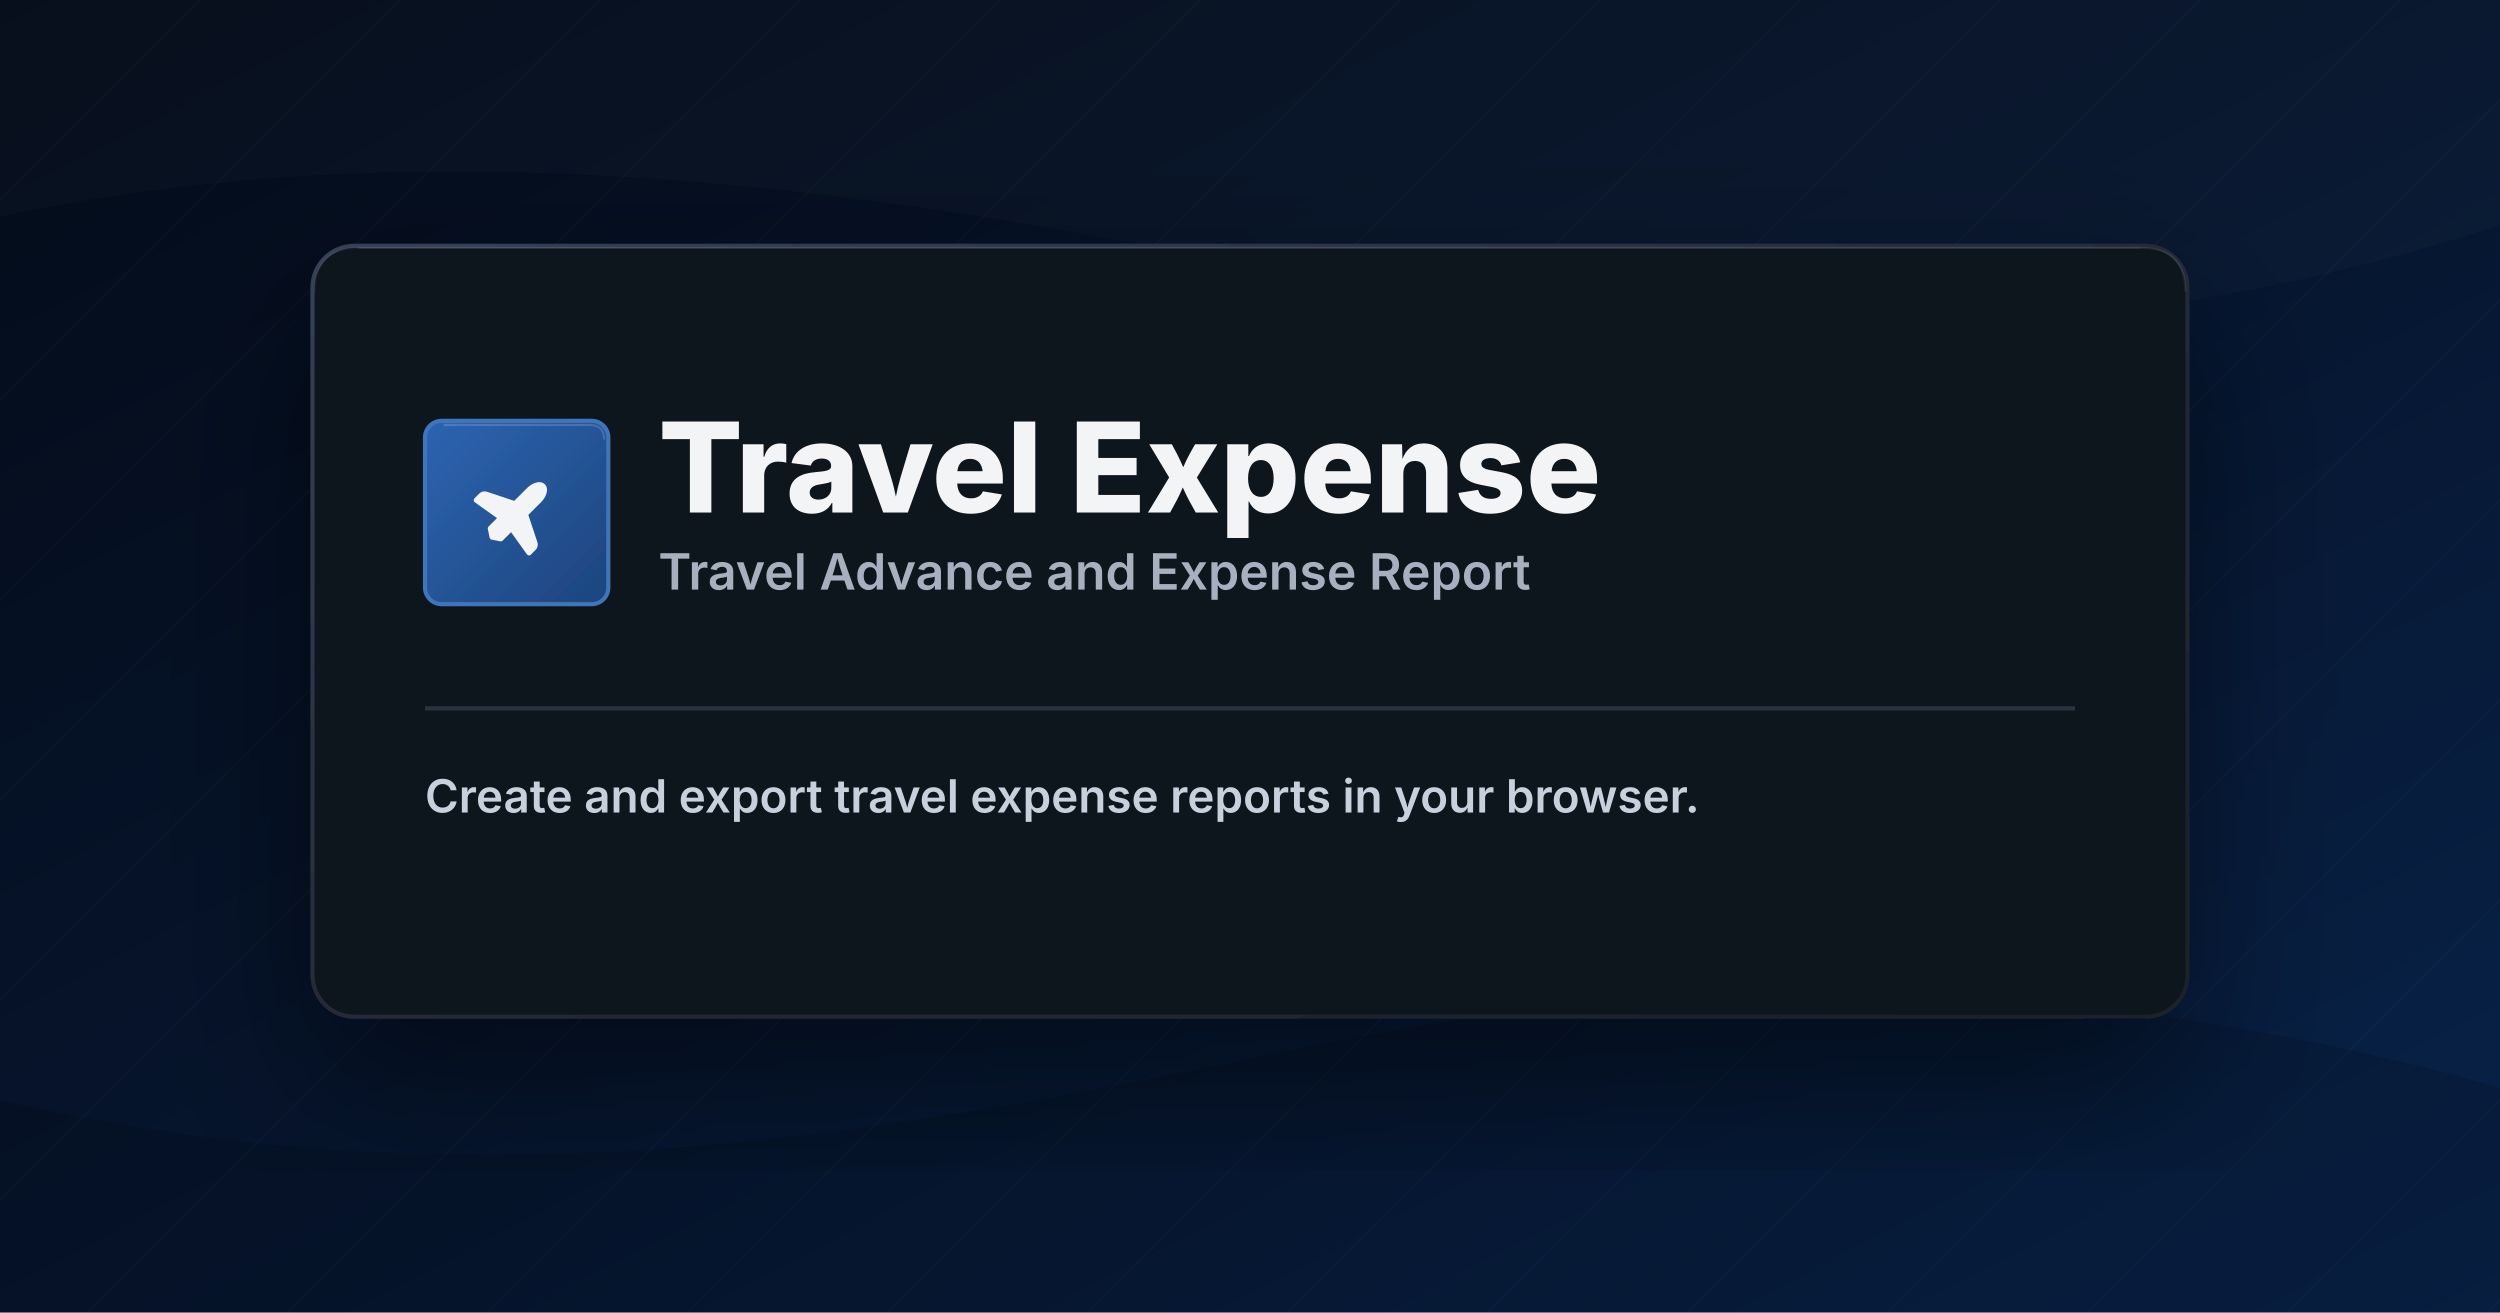
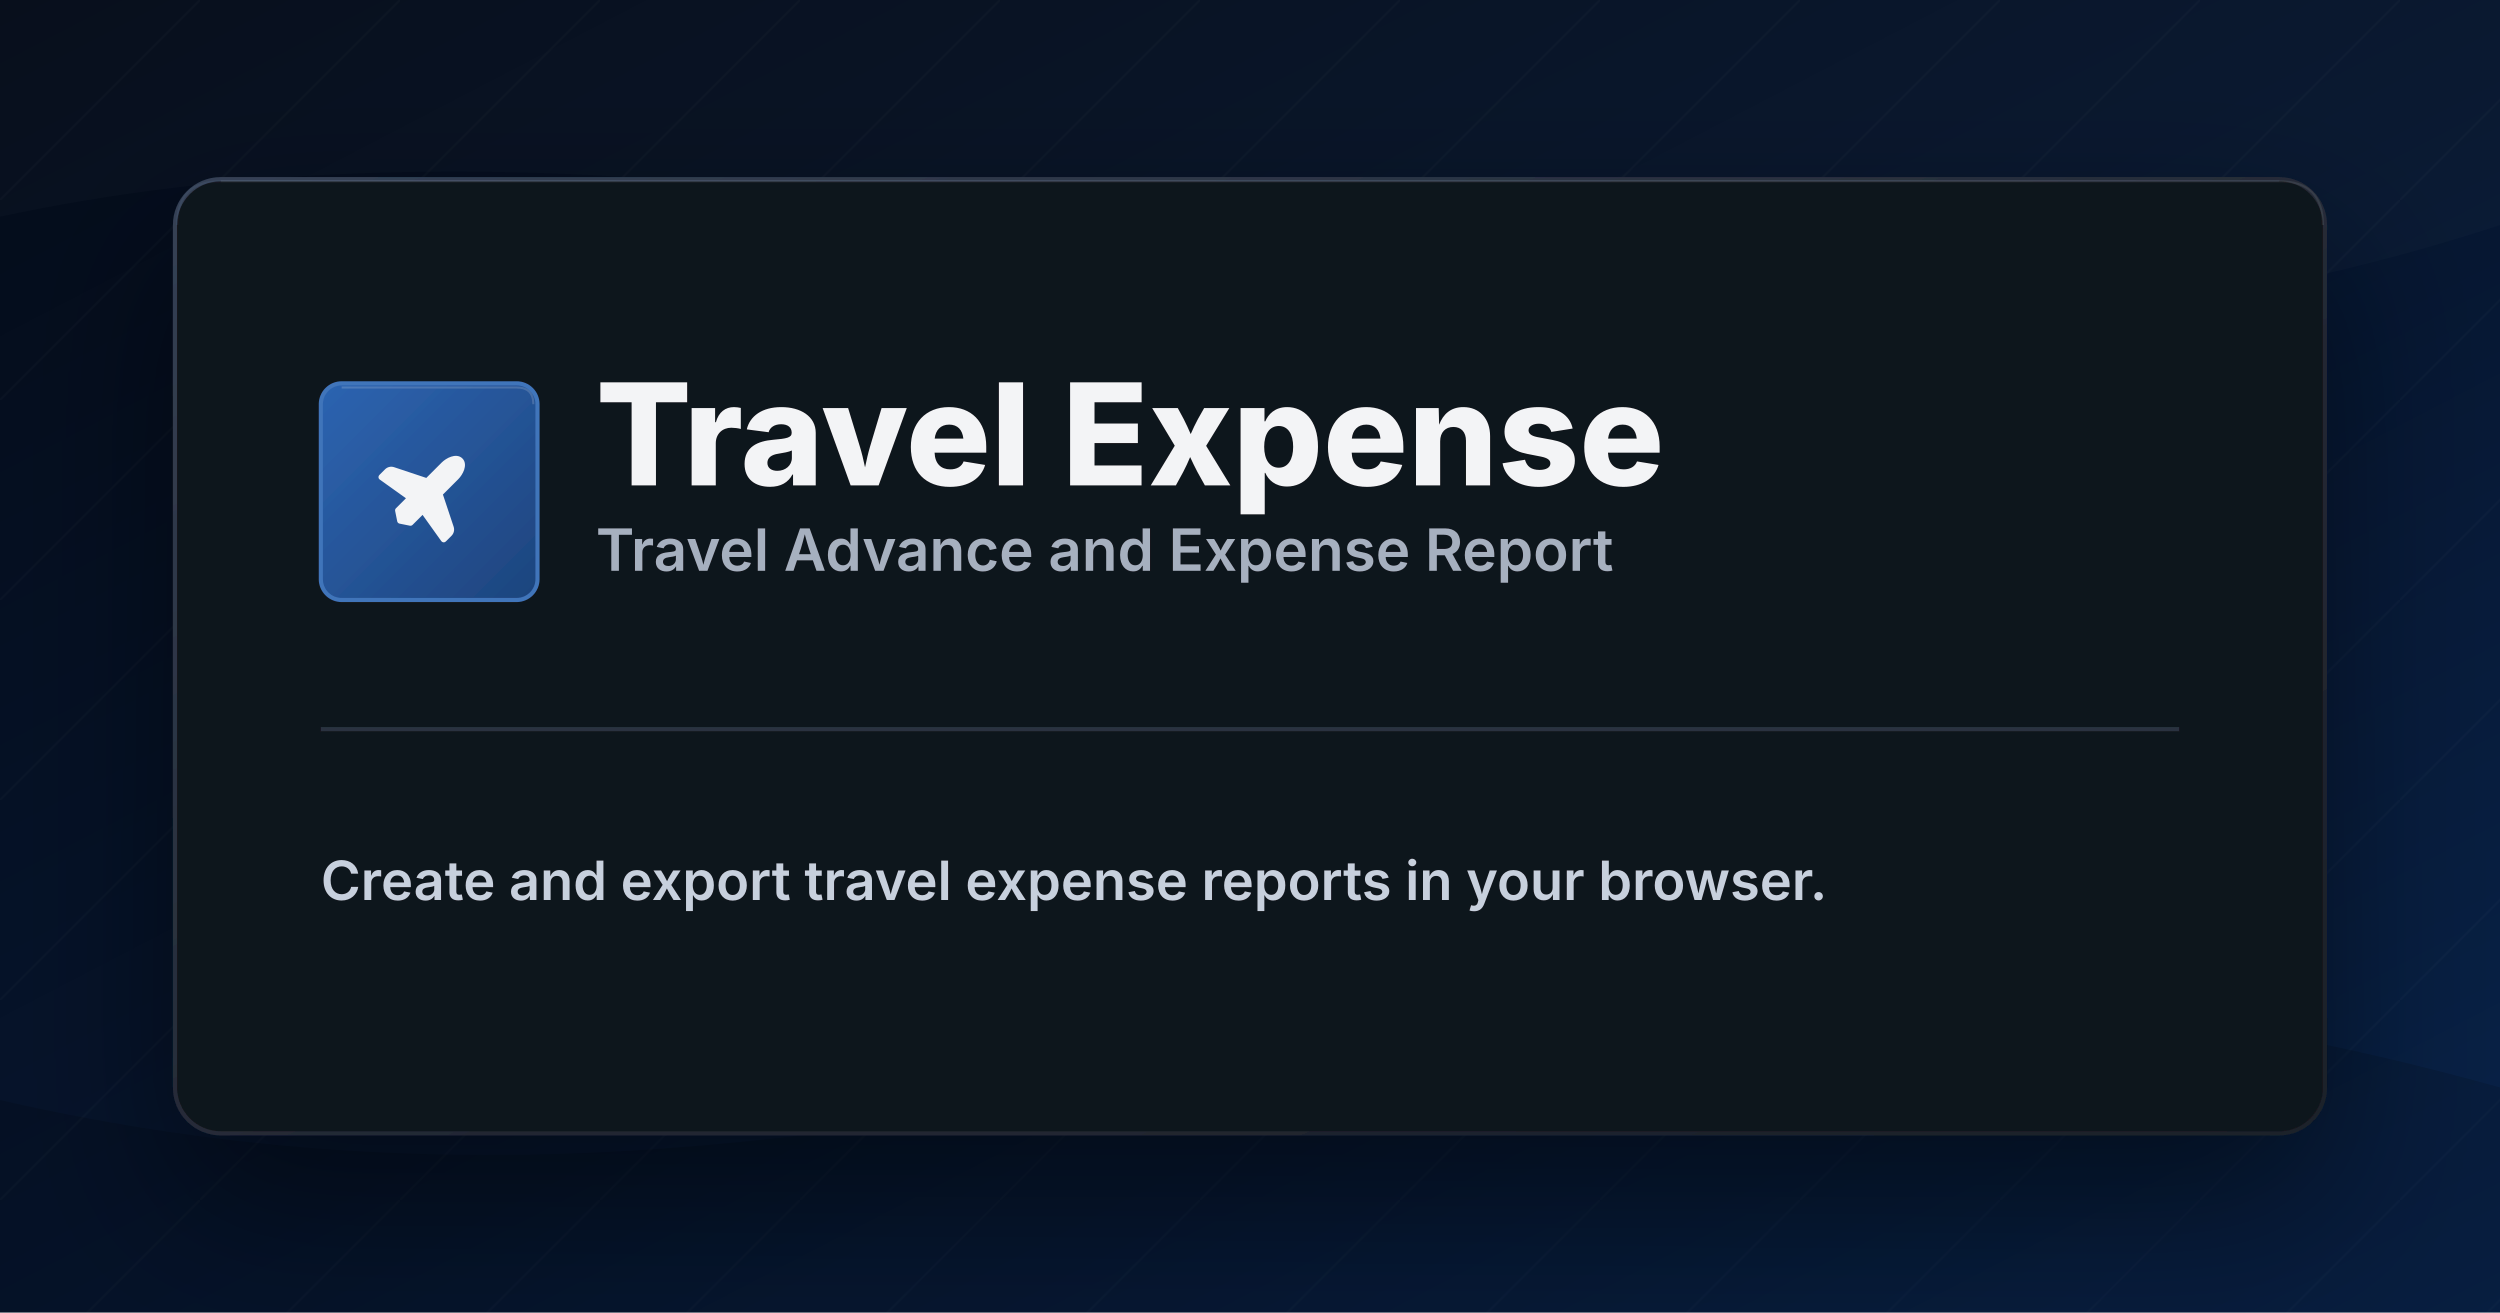
<svg xmlns="http://www.w3.org/2000/svg" width="1200" height="630" viewBox="0 0 1200 630">
  <defs>
    <linearGradient id="pageBg" x1="0" x2="1" y1="0" y2="1">
      <stop offset="0" stop-color="#040b18" />
      <stop offset="0.52" stop-color="#06152e" />
      <stop offset="1" stop-color="#08234a" />
    </linearGradient>
    <linearGradient id="cardStroke" x1="0" x2="1" y1="0" y2="1">
      <stop offset="0" stop-color="#354155" />
      <stop offset="0.58" stop-color="#232833" />
      <stop offset="1" stop-color="#1b2029" />
    </linearGradient>
    <linearGradient id="iconFill" x1="0" x2="1" y1="0" y2="1">
      <stop offset="0" stop-color="#2d64b1" />
      <stop offset="1" stop-color="#1d447d" />
    </linearGradient>
    <linearGradient id="bodyFill" x1="0" x2="1" y1="0" y2="1">
      <stop offset="0" stop-color="#0d1015" />
      <stop offset="1" stop-color="#07090c" />
    </linearGradient>
    <linearGradient id="dividerStroke" x1="0" x2="1" y1="0" y2="0">
      <stop offset="0" stop-color="#1b2029" stop-opacity="0.12" />
      <stop offset="0.5" stop-color="#2a3240" stop-opacity="0.9" />
      <stop offset="1" stop-color="#1b2029" stop-opacity="0.12" />
    </linearGradient>
    <pattern id="backdropPattern" width="96" height="96" patternUnits="userSpaceOnUse">
      <path d="M96 0 L0 96" fill="none" stroke="#ffffff" stroke-width="1" opacity="0.022" />
    </pattern>
    <filter id="modalShadow" x="-16%" y="-20%" width="132%" height="140%">
      <feDropShadow dx="0" dy="34" stdDeviation="38" flood-color="#000000" flood-opacity="0.46" />
    </filter>
  </defs>
  <rect width="1200" height="630" fill="url(#pageBg)" />
  <rect width="1200" height="630" fill="url(#backdropPattern)" />
  <path d="M0 104 C214 58 442 94 620 132 C832 178 1036 162 1200 108 V0 H0 Z" fill="#ffffff" opacity="0.018" />
  <path d="M0 528 C226 580 418 546 620 504 C830 460 1014 470 1200 522 V630 H0 Z" fill="#000000" opacity="0.14" />
-   <g transform="translate(150 118)" filter="url(#modalShadow)">
-     <rect width="900" height="370" rx="20" fill="#11141a" stroke="url(#cardStroke)" stroke-width="2" />
-     <path d="M22 1 H878 Q899 1 899 22" fill="none" stroke="#ffffff" stroke-width="1" opacity="0.08" />
-     <path d="M1 22 Q1 1 22 1 H878" fill="none" stroke="#7ca7e8" stroke-width="1" opacity="0.08" />
-     <g transform="translate(54 84)">
-       <rect width="88" height="88" rx="8" fill="url(#iconFill)" stroke="#3f74ba" stroke-width="2" />
-       <path d="M9 2 H79 Q86 2 86 9" fill="none" stroke="#ffffff" stroke-width="1" opacity="0.16" />
-       <g transform="translate(44 44) rotate(45) scale(2.39) translate(-8 -8)">
+   <g transform="translate(84 86)" filter="url(#modalShadow)">
+     <rect width="1032" height="458" rx="22" fill="#11141a" stroke="url(#cardStroke)" stroke-width="2" />
+     <path d="M22 1 H1010 Q1031 1 1031 22" fill="none" stroke="#ffffff" stroke-width="1" opacity="0.08" />
+     <path d="M1 22 Q1 1 22 1 H1010" fill="none" stroke="#7ca7e8" stroke-width="1" opacity="0.08" />
+     <g transform="translate(70 98)">
+       <rect width="104" height="104" rx="10" fill="url(#iconFill)" stroke="#3f74ba" stroke-width="2" />
+       <path d="M10 2 H94 Q102 2 102 10" fill="none" stroke="#ffffff" stroke-width="1" opacity="0.16" />
+       <g transform="translate(52 52) rotate(45) scale(2.82) translate(-8 -8)">
        <path fill="#f3f4f6" d="M6.428 1.151C6.708.591 7.213 0 8 0s1.292.592 1.572 1.151C9.861 1.73 10 2.431 10 3v3.691l5.17 2.585a1.5 1.5 0 0 1 .83 1.342V12a.5.5 0 0 1-.582.493L10 11.59V14a.5.5 0 0 1-.224.416l-1.5 1a.5.5 0 0 1-.552 0l-1.5-1A.5.5 0 0 1 6 14v-2.41l-5.418.903A.5.5 0 0 1 0 12v-1.382a1.5 1.5 0 0 1 .83-1.342L6 6.691V3c0-.568.14-1.271.428-1.849" />
      </g>
-       <g transform="translate(112 3)">
-         <text x="0" y="41" fill="#f3f4f6" font-family="Inter, Arial, sans-serif" font-size="60" font-weight="800">Travel Expense</text>
-         <text x="0" y="78" fill="#a6b0bf" font-family="Inter, Arial, sans-serif" font-size="24" font-weight="600">Travel Advance and Expense Report</text>
+       <g transform="translate(132 2)">
+         <text x="0" y="47" fill="#f3f4f6" font-family="Inter, Arial, sans-serif" font-size="68" font-weight="800">Travel Expense</text>
+         <text x="0" y="88" fill="#a6b0bf" font-family="Inter, Arial, sans-serif" font-size="28" font-weight="600">Travel Advance and Expense Report</text>
      </g>
    </g>
-     <line x1="54" y1="222" x2="846" y2="222" stroke="#2a3240" stroke-width="2" />
-     <text x="54" y="272" fill="#c7d0dd" font-family="Inter, Arial, sans-serif" font-size="22" font-weight="600">Create and export travel expense reports in your browser.</text>
+     <line x1="70" y1="264" x2="962" y2="264" stroke="#2a3240" stroke-width="2" />
+     <text x="70" y="346" fill="#c7d0dd" font-family="Inter, Arial, sans-serif" font-size="26" font-weight="600">Create and export travel expense reports in your browser.</text>
  </g>
</svg>
